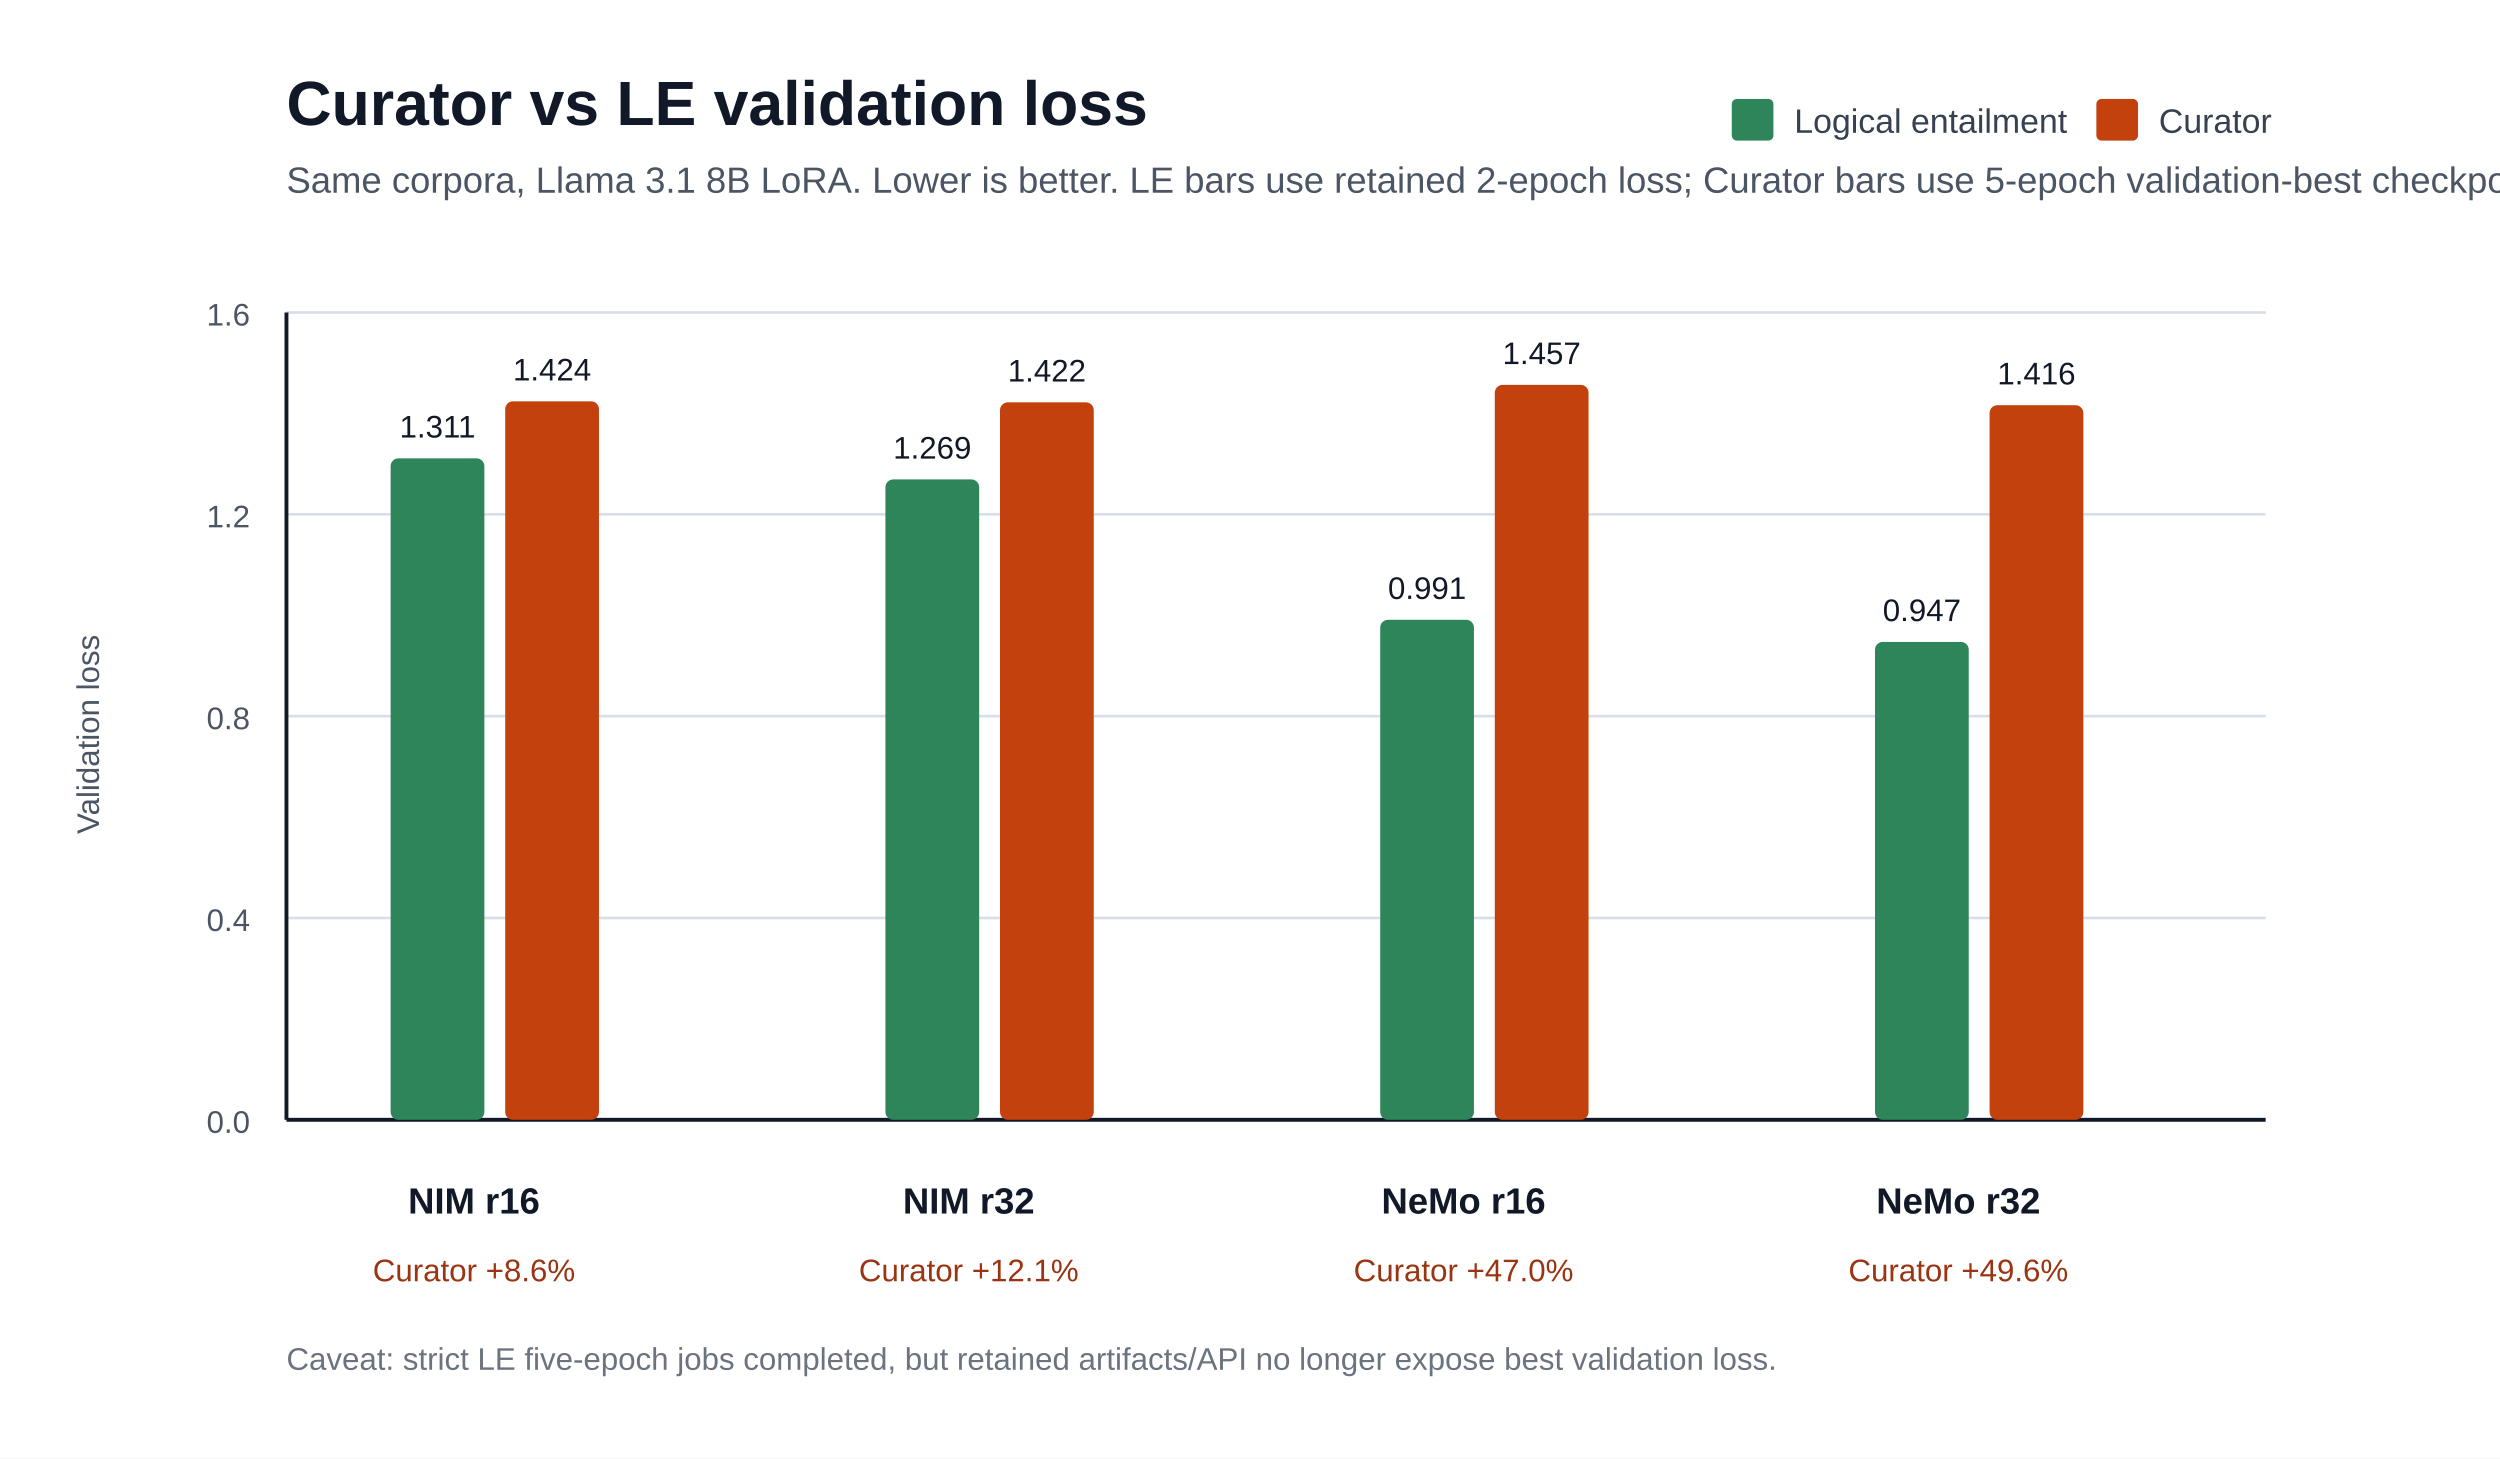
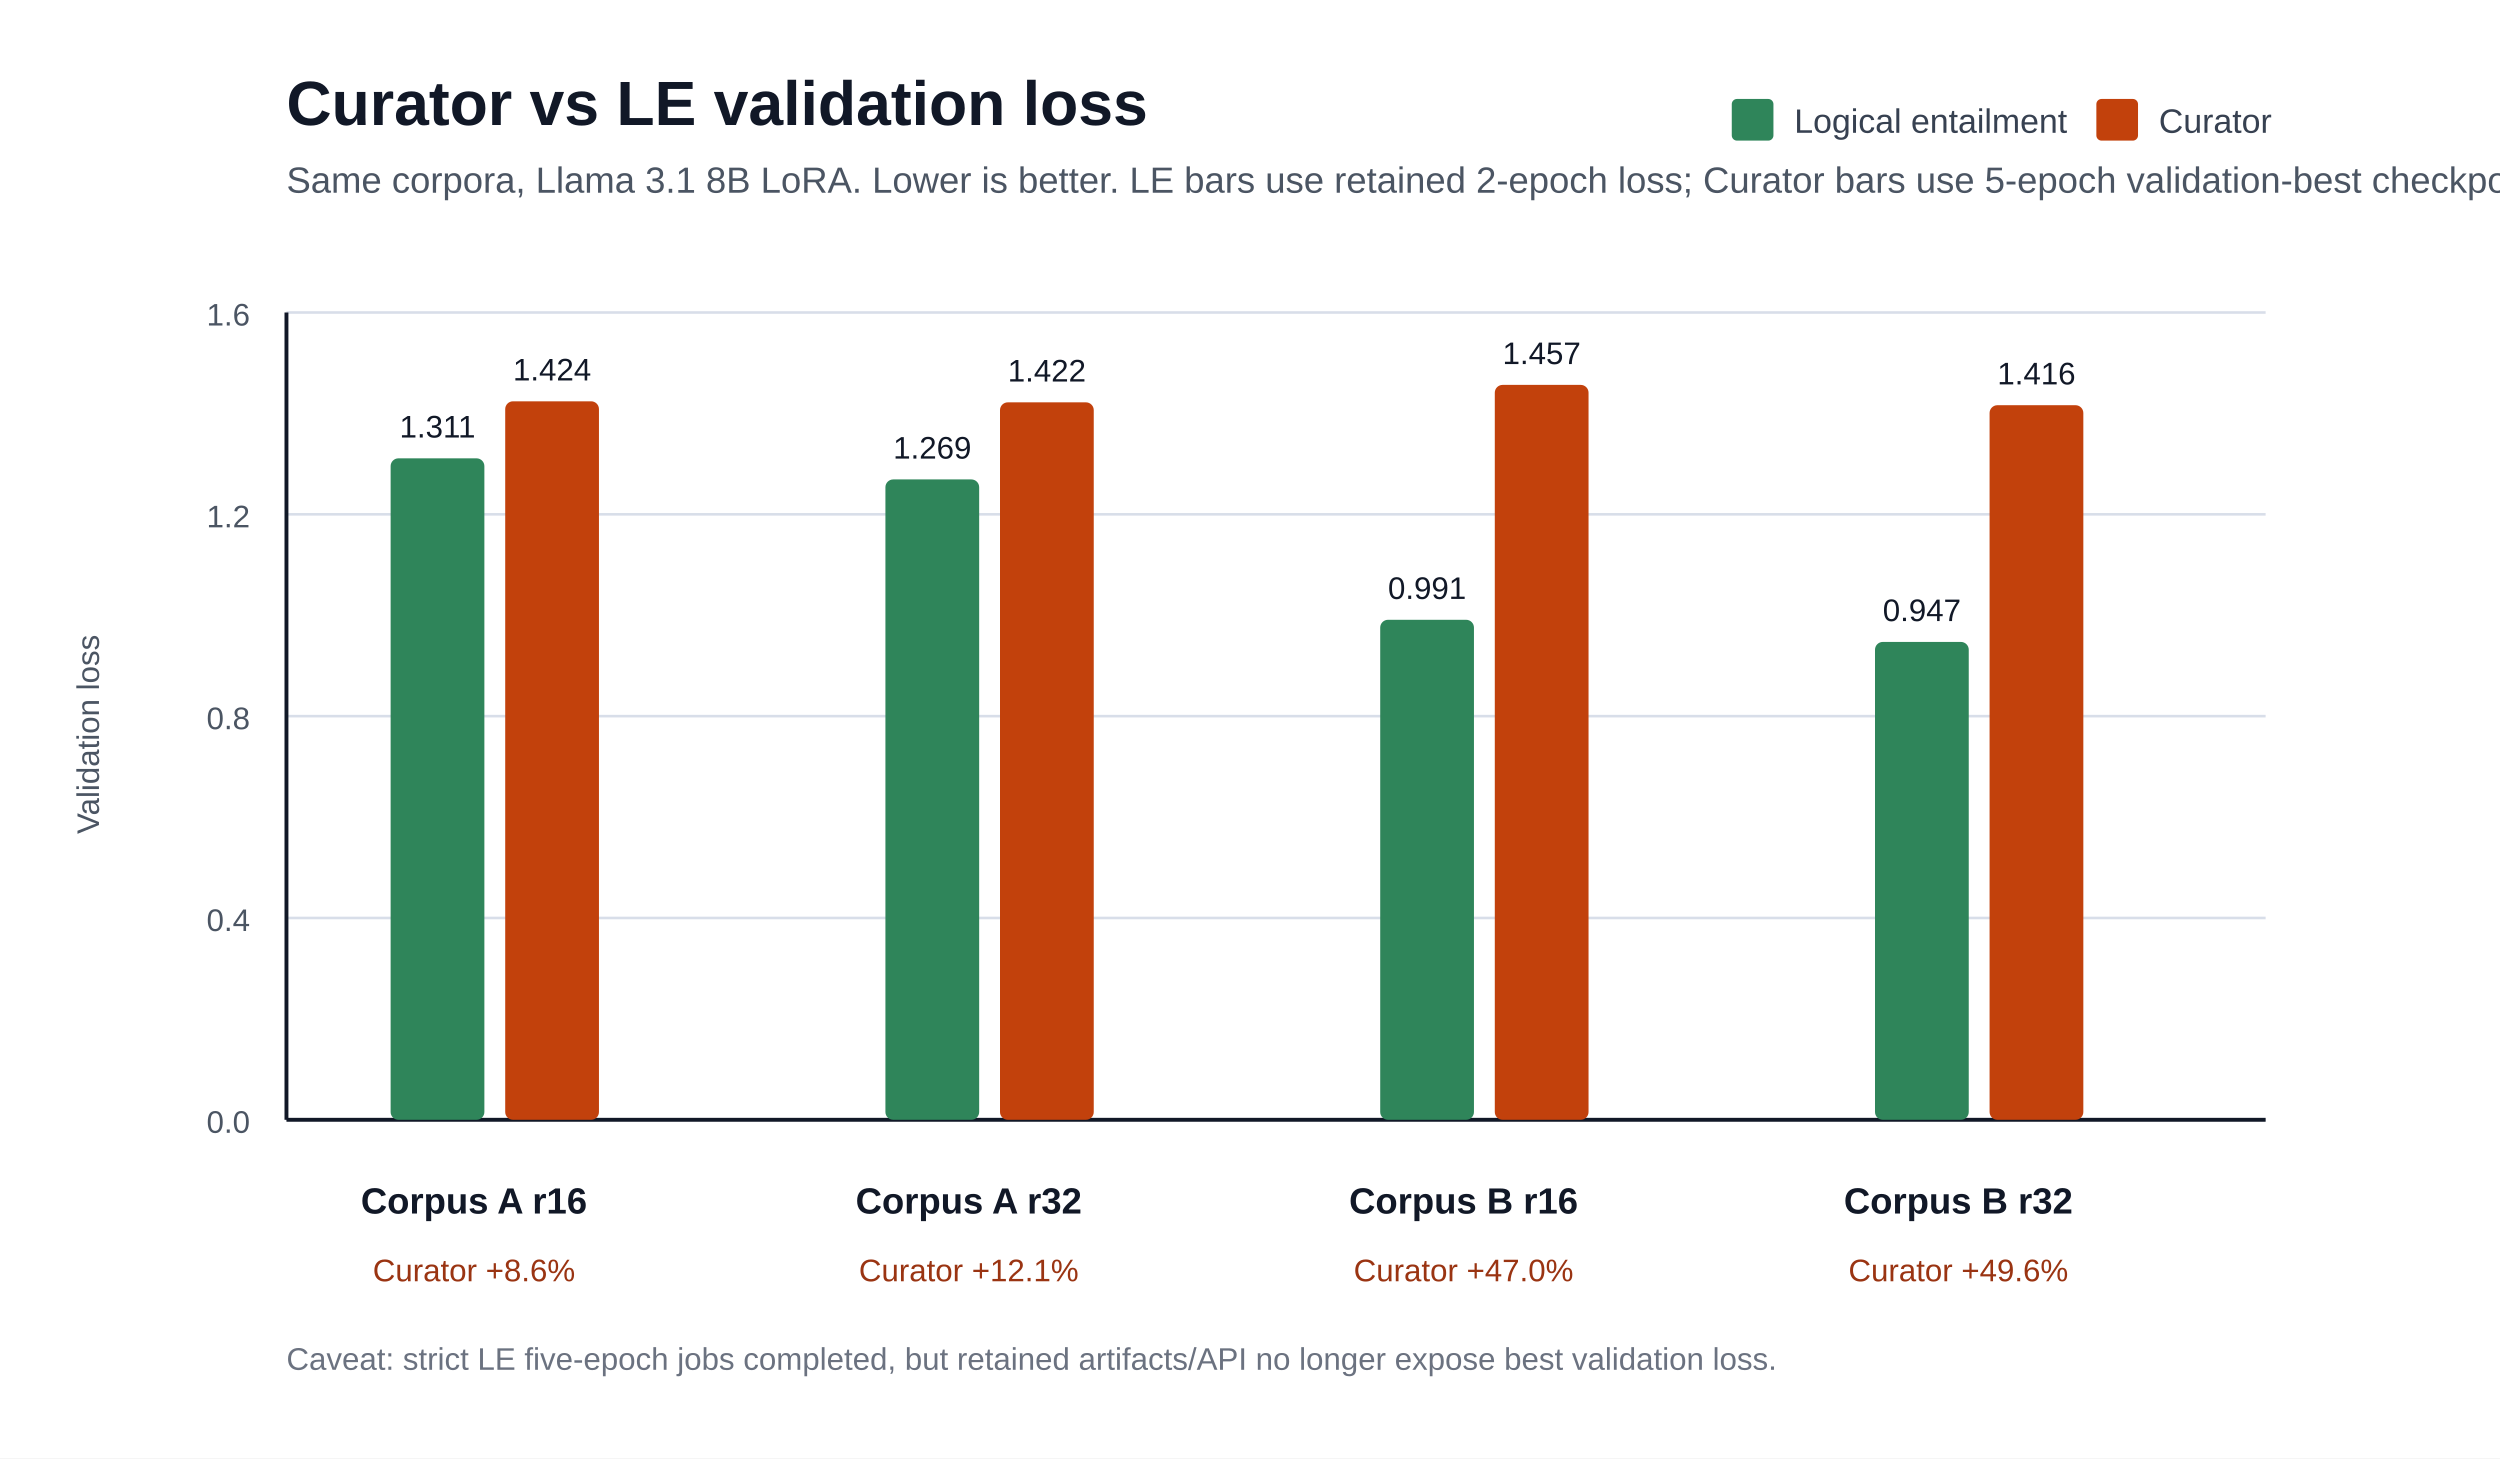
<svg xmlns="http://www.w3.org/2000/svg" width="960" height="560" viewBox="0 0 960 560" role="img" aria-labelledby="title desc">
  <style>
    .title { font: 700 24px Arial, sans-serif; fill: #111827; }
    .subtitle { font: 14px Arial, sans-serif; fill: #4b5563; }
    .axis { font: 12px Arial, sans-serif; fill: #4b5563; }
    .xlabel { font: 700 14px Arial, sans-serif; fill: #111827; }
    .delta { font: 12px Arial, sans-serif; fill: #9a3412; }
    .barval { font: 12px Arial, sans-serif; fill: #111827; }
    .legend { font: 13px Arial, sans-serif; fill: #374151; }
    .note { font: 12px Arial, sans-serif; fill: #6b7280; }
  </style>
  <rect width="960" height="560" fill="#ffffff" />
  <text x="110" y="48" class="title">Curator vs LE validation loss</text>
  <text x="110" y="74" class="subtitle">Same corpora, Llama 3.1 8B LoRA. Lower is better. LE bars use retained 2-epoch loss; Curator bars use 5-epoch validation-best checkpoints.</text>
  <rect x="665" y="38" width="16" height="16" fill="#2f855a" rx="2" />
  <text x="689" y="51" class="legend">Logical entailment</text>
  <rect x="805" y="38" width="16" height="16" fill="#c2410c" rx="2" />
  <text x="829" y="51" class="legend">Curator</text>
  <line x1="110" y1="430.0" x2="870" y2="430.0" stroke="#d8dee9" stroke-width="1" />
  <text x="96" y="435.0" text-anchor="end" class="axis">0.0</text>
  <line x1="110" y1="352.5" x2="870" y2="352.5" stroke="#d8dee9" stroke-width="1" />
  <text x="96" y="357.5" text-anchor="end" class="axis">0.4</text>
  <line x1="110" y1="275.0" x2="870" y2="275.0" stroke="#d8dee9" stroke-width="1" />
  <text x="96" y="280.0" text-anchor="end" class="axis">0.8</text>
  <line x1="110" y1="197.5" x2="870" y2="197.5" stroke="#d8dee9" stroke-width="1" />
  <text x="96" y="202.5" text-anchor="end" class="axis">1.2</text>
  <line x1="110" y1="120.0" x2="870" y2="120.0" stroke="#d8dee9" stroke-width="1" />
  <text x="96" y="125.0" text-anchor="end" class="axis">1.6</text>
  <line x1="110" y1="120" x2="110" y2="430" stroke="#111827" stroke-width="1.5" />
  <line x1="110" y1="430" x2="870" y2="430" stroke="#111827" stroke-width="1.5" />
  <text x="38" y="282" transform="rotate(-90 38 282)" text-anchor="middle" class="axis">Validation loss</text>
  <rect x="150.0" y="176.0" width="36" height="254.0" fill="#2f855a" rx="3" />
  <text x="168.0" y="168.0" text-anchor="middle" class="barval">1.311</text>
  <rect x="194.0" y="154.1" width="36" height="275.9" fill="#c2410c" rx="3" />
  <text x="212.0" y="146.1" text-anchor="middle" class="barval">1.424</text>
  <rect x="340.0" y="184.1" width="36" height="245.9" fill="#2f855a" rx="3" />
  <text x="358.0" y="176.1" text-anchor="middle" class="barval">1.269</text>
  <rect x="384.0" y="154.5" width="36" height="275.5" fill="#c2410c" rx="3" />
  <text x="402.0" y="146.5" text-anchor="middle" class="barval">1.422</text>
  <rect x="530.0" y="238.0" width="36" height="192.0" fill="#2f855a" rx="3" />
  <text x="548.0" y="230.0" text-anchor="middle" class="barval">0.991</text>
  <rect x="574.0" y="147.8" width="36" height="282.2" fill="#c2410c" rx="3" />
  <text x="592.0" y="139.8" text-anchor="middle" class="barval">1.457</text>
  <rect x="720.0" y="246.5" width="36" height="183.5" fill="#2f855a" rx="3" />
  <text x="738.0" y="238.5" text-anchor="middle" class="barval">0.947</text>
  <rect x="764.0" y="155.6" width="36" height="274.4" fill="#c2410c" rx="3" />
  <text x="782.0" y="147.6" text-anchor="middle" class="barval">1.416</text>
-   <text x="182" y="466" text-anchor="middle" class="xlabel">NIM r16</text>
+   <text x="182" y="466" text-anchor="middle" class="xlabel">Corpus A r16</text>
  <text x="182" y="492" text-anchor="middle" class="delta">Curator +8.6%</text>
-   <text x="372" y="466" text-anchor="middle" class="xlabel">NIM r32</text>
+   <text x="372" y="466" text-anchor="middle" class="xlabel">Corpus A r32</text>
  <text x="372" y="492" text-anchor="middle" class="delta">Curator +12.1%</text>
-   <text x="562" y="466" text-anchor="middle" class="xlabel">NeMo r16</text>
+   <text x="562" y="466" text-anchor="middle" class="xlabel">Corpus B r16</text>
  <text x="562" y="492" text-anchor="middle" class="delta">Curator +47.0%</text>
-   <text x="752" y="466" text-anchor="middle" class="xlabel">NeMo r32</text>
+   <text x="752" y="466" text-anchor="middle" class="xlabel">Corpus B r32</text>
  <text x="752" y="492" text-anchor="middle" class="delta">Curator +49.6%</text>
  <text x="110" y="526" class="note">Caveat: strict LE five-epoch jobs completed, but retained artifacts/API no longer expose best validation loss.</text>
</svg>
